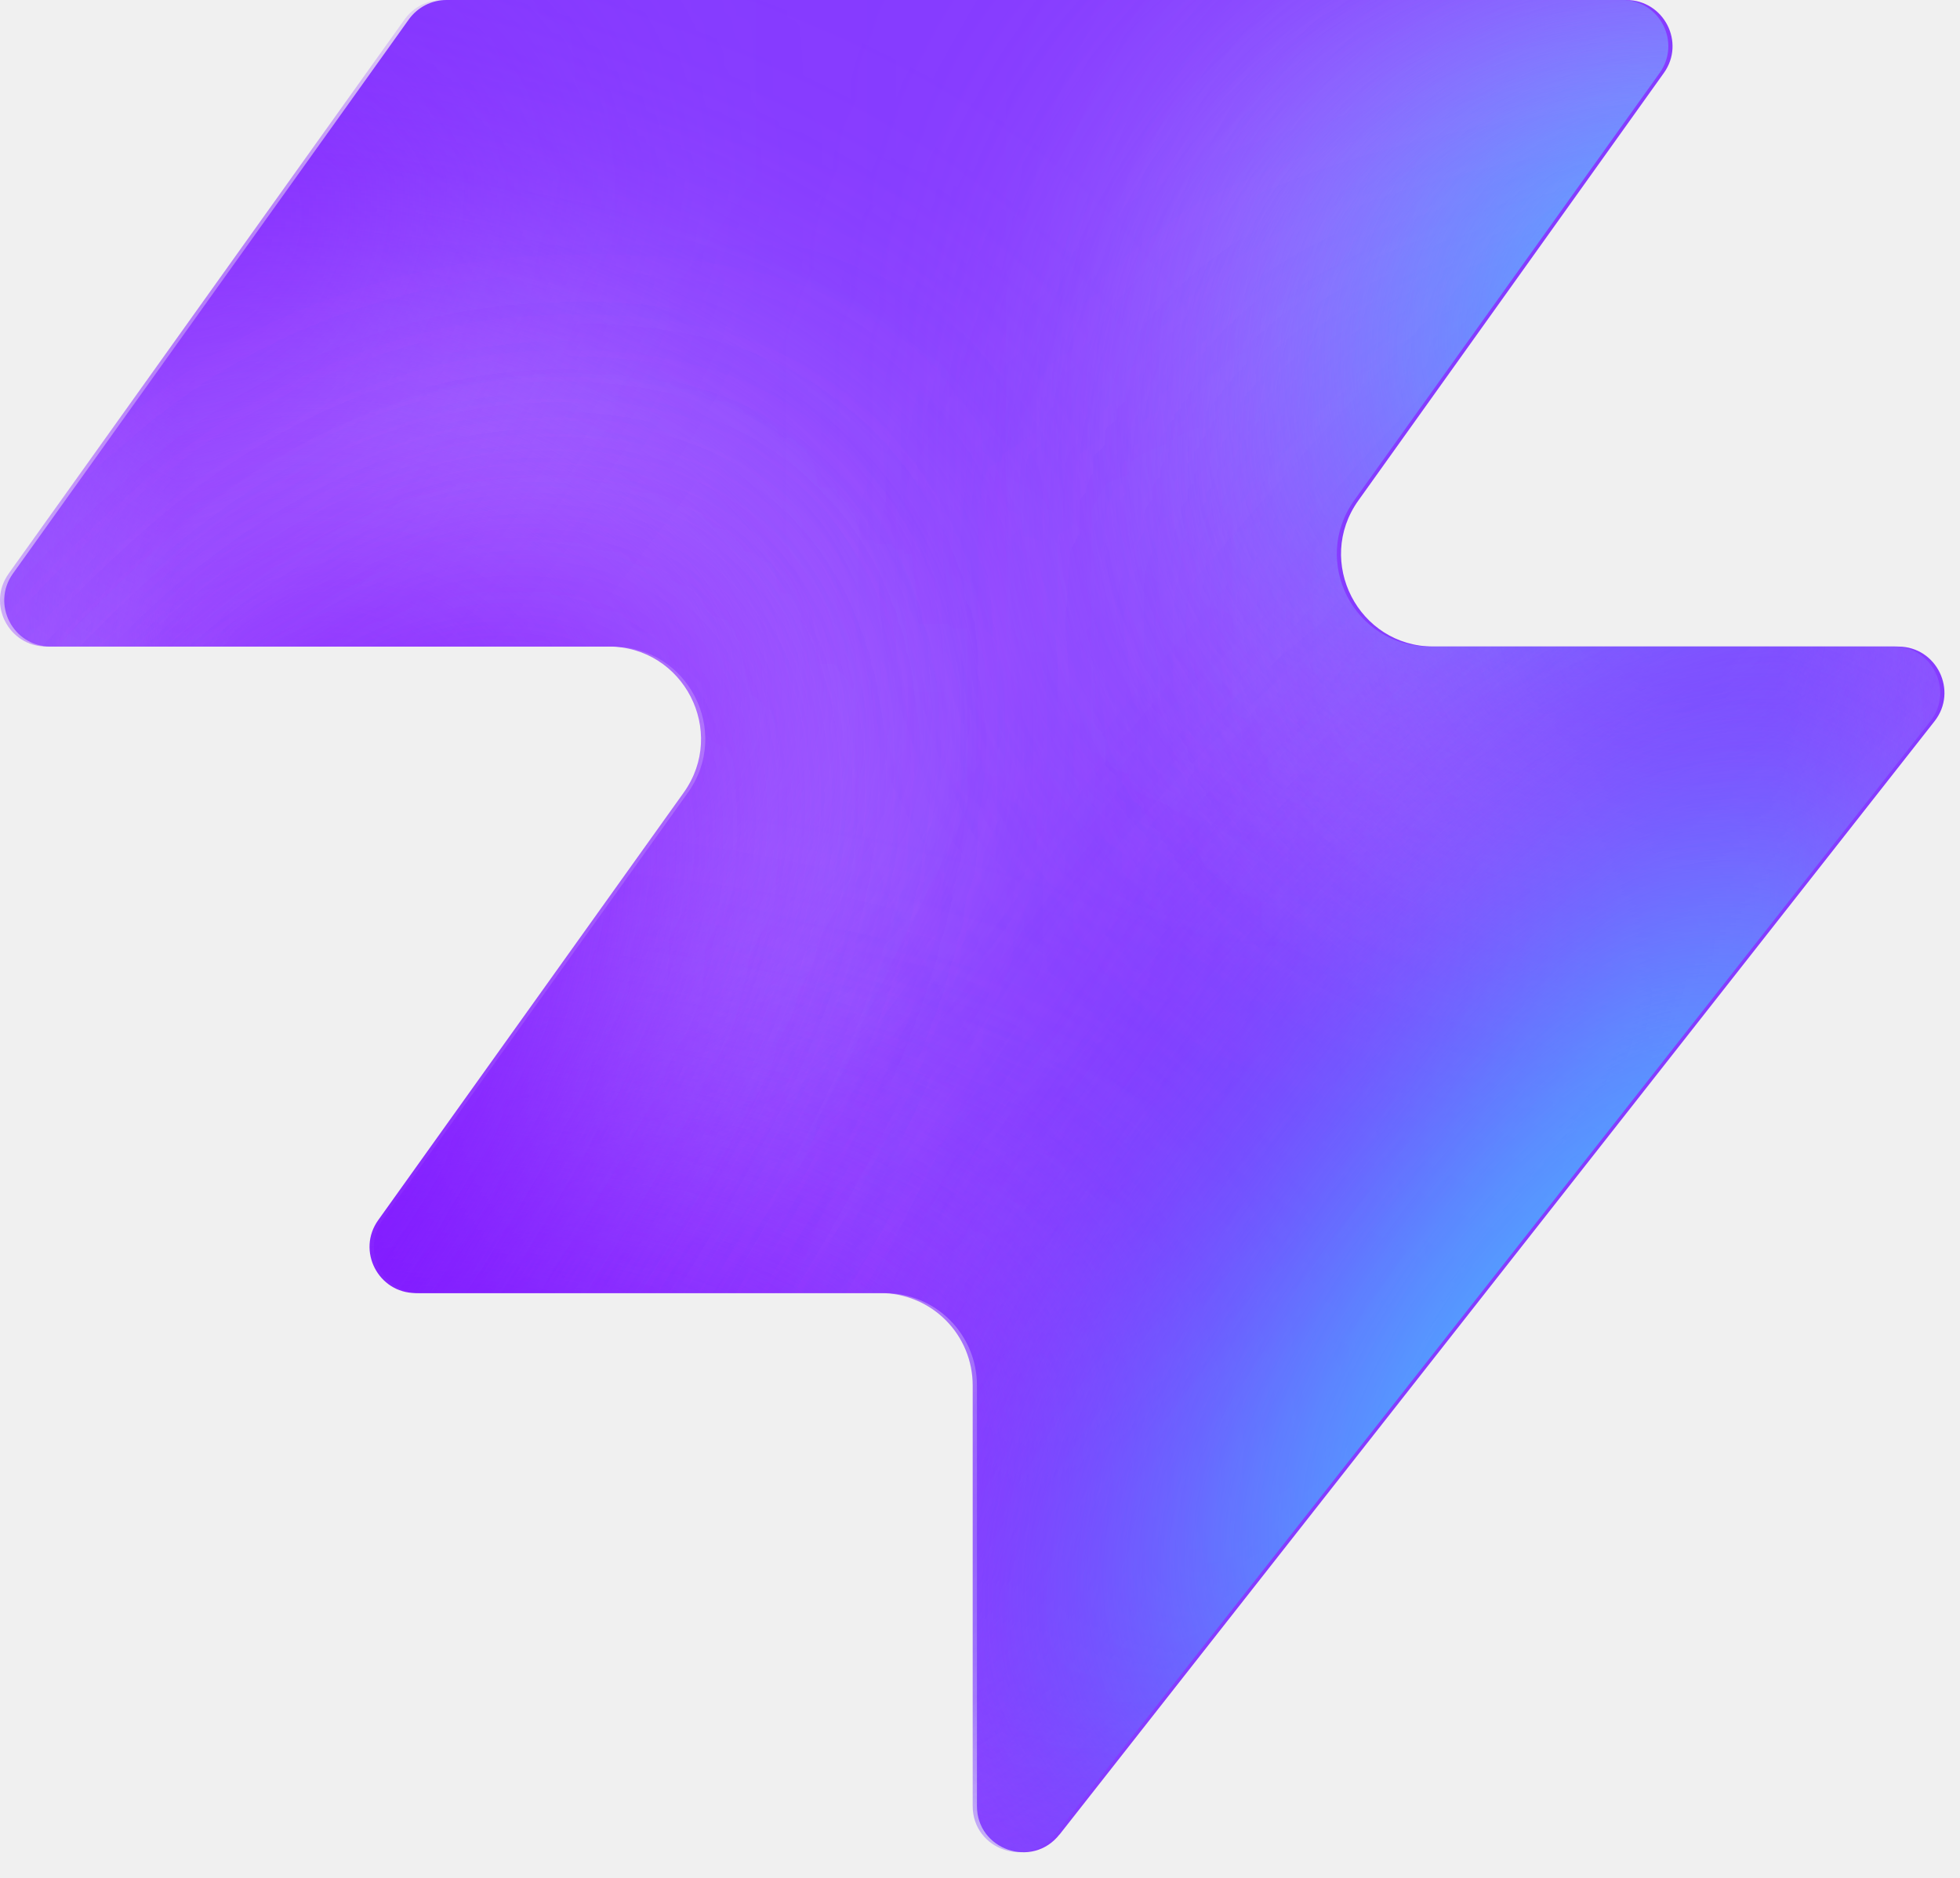
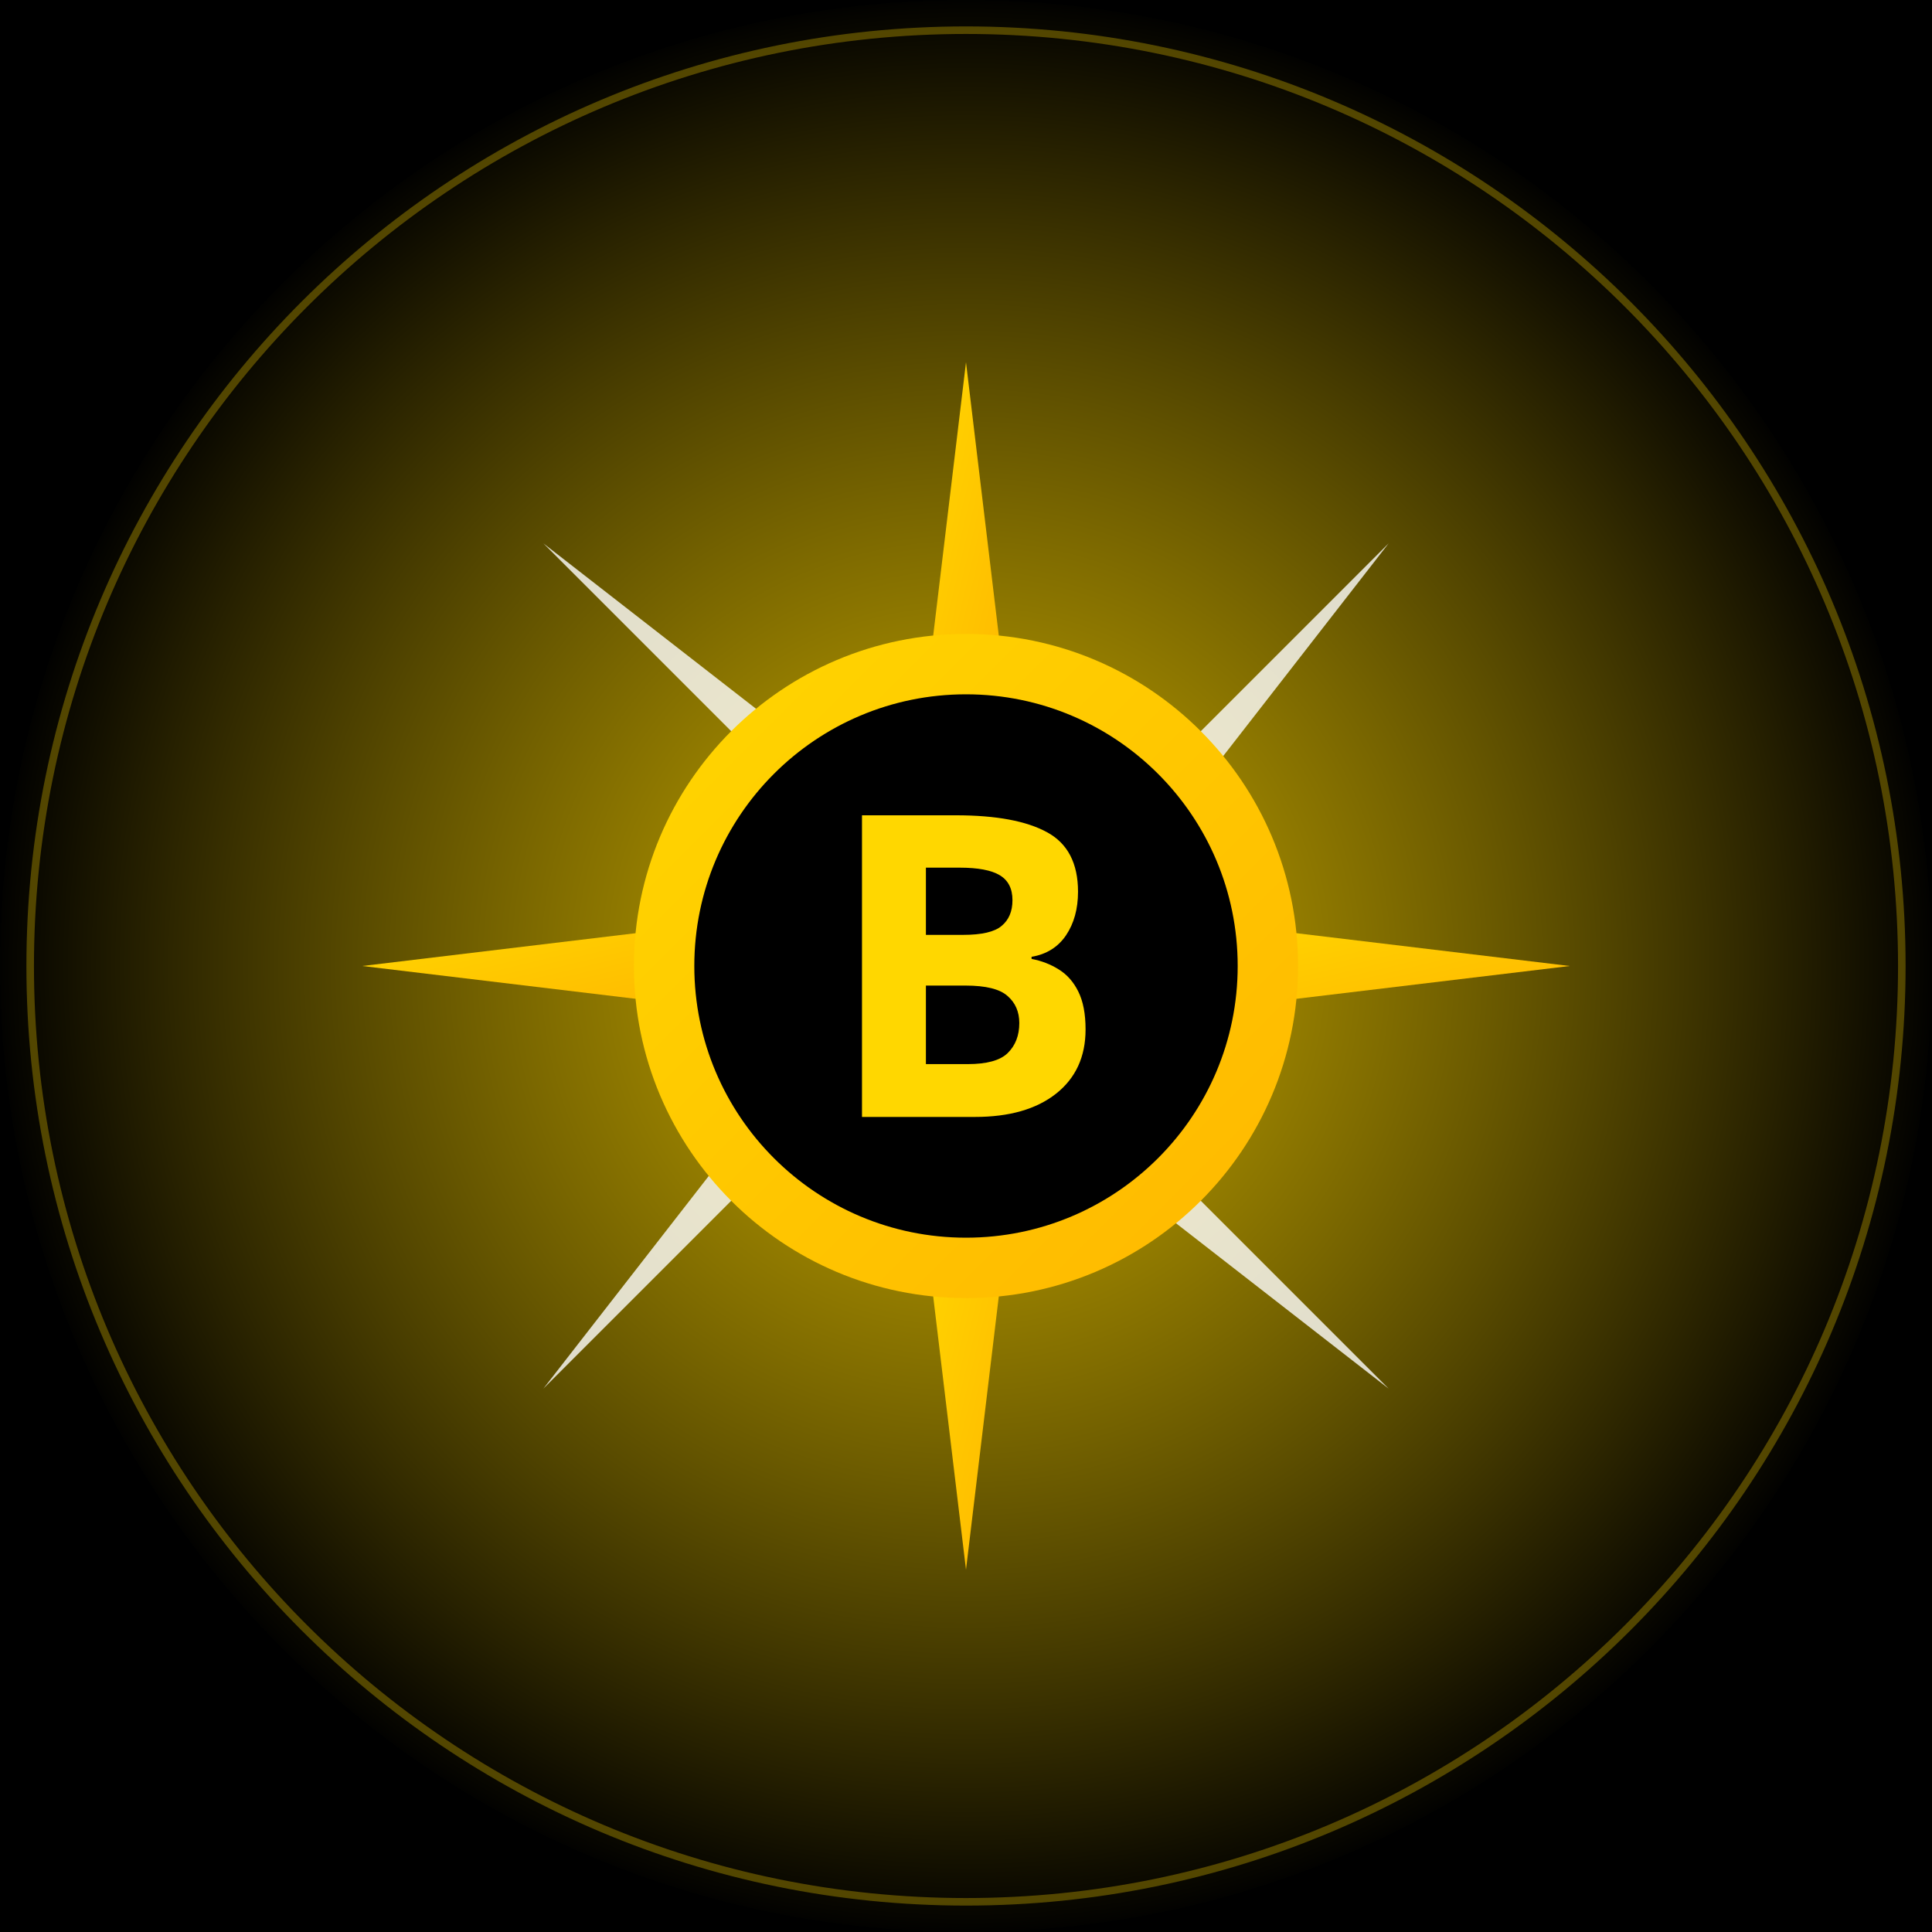
- <svg xmlns="http://www.w3.org/2000/svg" width="48" height="46" fill="none" viewBox="0 0 48 46">
-   <path fill="#863bff" d="M25.946 44.938c-.664.845-2.021.375-2.021-.698V33.937a2.26 2.26 0 0 0-2.262-2.262H10.287c-.92 0-1.456-1.04-.92-1.788l7.48-10.471c1.07-1.497 0-3.578-1.842-3.578H1.237c-.92 0-1.456-1.04-.92-1.788L10.013.474c.214-.297.556-.474.92-.474h28.894c.92 0 1.456 1.04.92 1.788l-7.48 10.471c-1.07 1.498 0 3.579 1.842 3.579h11.377c.943 0 1.473 1.088.89 1.83L25.947 44.94z" style="fill:#863bff;fill:color(display-p3 .525 .23 1);fill-opacity:1" />
-   <mask id="a" width="48" height="46" x="0" y="0" maskUnits="userSpaceOnUse" style="mask-type:alpha">
-     <path fill="#000" d="M25.842 44.938c-.664.844-2.021.375-2.021-.698V33.937a2.26 2.26 0 0 0-2.262-2.262H10.183c-.92 0-1.456-1.04-.92-1.788l7.48-10.471c1.07-1.498 0-3.579-1.842-3.579H1.133c-.92 0-1.456-1.04-.92-1.787L9.91.473c.214-.297.556-.474.92-.474h28.894c.92 0 1.456 1.04.92 1.788l-7.48 10.471c-1.07 1.498 0 3.578 1.842 3.578h11.377c.943 0 1.473 1.088.89 1.832L25.843 44.94z" style="fill:#000;fill-opacity:1" />
-   </mask>
-   <g mask="url(#a)">
-     <g filter="url(#b)">
-       <ellipse cx="5.508" cy="14.704" fill="#ede6ff" rx="5.508" ry="14.704" style="fill:#ede6ff;fill:color(display-p3 .927 .903 1);fill-opacity:1" transform="matrix(.00324 1 1 -.00324 -4.47 31.516)" />
-     </g>
-     <g filter="url(#c)">
-       <ellipse cx="10.399" cy="29.851" fill="#ede6ff" rx="10.399" ry="29.851" style="fill:#ede6ff;fill:color(display-p3 .927 .903 1);fill-opacity:1" transform="matrix(.00324 1 1 -.00324 -39.328 7.883)" />
-     </g>
-     <g filter="url(#d)">
-       <ellipse cx="5.508" cy="30.487" fill="#7e14ff" rx="5.508" ry="30.487" style="fill:#7e14ff;fill:color(display-p3 .492 .077 1);fill-opacity:1" transform="rotate(89.814 -25.913 -14.639)scale(1 -1)" />
-     </g>
-     <g filter="url(#e)">
-       <ellipse cx="5.508" cy="30.599" fill="#7e14ff" rx="5.508" ry="30.599" style="fill:#7e14ff;fill:color(display-p3 .492 .077 1);fill-opacity:1" transform="rotate(89.814 -32.644 -3.334)scale(1 -1)" />
-     </g>
-     <g filter="url(#f)">
-       <ellipse cx="5.508" cy="30.599" fill="#7e14ff" rx="5.508" ry="30.599" style="fill:#7e14ff;fill:color(display-p3 .492 .077 1);fill-opacity:1" transform="matrix(.00324 1 1 -.00324 -34.34 30.47)" />
-     </g>
-     <g filter="url(#g)">
-       <ellipse cx="14.072" cy="22.078" fill="#ede6ff" rx="14.072" ry="22.078" style="fill:#ede6ff;fill:color(display-p3 .927 .903 1);fill-opacity:1" transform="rotate(93.35 24.506 48.493)scale(-1 1)" />
-     </g>
-     <g filter="url(#h)">
-       <ellipse cx="3.47" cy="21.501" fill="#7e14ff" rx="3.47" ry="21.501" style="fill:#7e14ff;fill:color(display-p3 .492 .077 1);fill-opacity:1" transform="rotate(89.009 28.708 47.59)scale(-1 1)" />
-     </g>
-     <g filter="url(#i)">
-       <ellipse cx="3.47" cy="21.501" fill="#7e14ff" rx="3.47" ry="21.501" style="fill:#7e14ff;fill:color(display-p3 .492 .077 1);fill-opacity:1" transform="rotate(89.009 28.708 47.59)scale(-1 1)" />
-     </g>
-     <g filter="url(#j)">
-       <ellipse cx=".387" cy="8.972" fill="#7e14ff" rx="4.407" ry="29.108" style="fill:#7e14ff;fill:color(display-p3 .492 .077 1);fill-opacity:1" transform="rotate(39.51 .387 8.972)" />
-     </g>
-     <g filter="url(#k)">
-       <ellipse cx="47.523" cy="-6.092" fill="#7e14ff" rx="4.407" ry="29.108" style="fill:#7e14ff;fill:color(display-p3 .492 .077 1);fill-opacity:1" transform="rotate(37.892 47.523 -6.092)" />
-     </g>
-     <g filter="url(#l)">
-       <ellipse cx="41.412" cy="6.333" fill="#47bfff" rx="5.971" ry="9.665" style="fill:#47bfff;fill:color(display-p3 .28 .748 1);fill-opacity:1" transform="rotate(37.892 41.412 6.333)" />
-     </g>
-     <g filter="url(#m)">
-       <ellipse cx="-1.879" cy="38.332" fill="#7e14ff" rx="4.407" ry="29.108" style="fill:#7e14ff;fill:color(display-p3 .492 .077 1);fill-opacity:1" transform="rotate(37.892 -1.88 38.332)" />
-     </g>
-     <g filter="url(#n)">
-       <ellipse cx="-1.879" cy="38.332" fill="#7e14ff" rx="4.407" ry="29.108" style="fill:#7e14ff;fill:color(display-p3 .492 .077 1);fill-opacity:1" transform="rotate(37.892 -1.88 38.332)" />
-     </g>
-     <g filter="url(#o)">
-       <ellipse cx="35.651" cy="29.907" fill="#7e14ff" rx="4.407" ry="29.108" style="fill:#7e14ff;fill:color(display-p3 .492 .077 1);fill-opacity:1" transform="rotate(37.892 35.651 29.907)" />
-     </g>
-     <g filter="url(#p)">
-       <ellipse cx="38.418" cy="32.4" fill="#47bfff" rx="5.971" ry="15.297" style="fill:#47bfff;fill:color(display-p3 .28 .748 1);fill-opacity:1" transform="rotate(37.892 38.418 32.4)" />
-     </g>
+ <svg xmlns="http://www.w3.org/2000/svg" viewBox="0 0 128 128">
+   <defs>
+     <linearGradient id="goldGrad" x1="0%" y1="0%" x2="100%" y2="100%">
+       <stop offset="0%" style="stop-color:#FFD700;stop-opacity:1" />
+       <stop offset="50%" style="stop-color:#FFC700;stop-opacity:1" />
+       <stop offset="100%" style="stop-color:#FFB700;stop-opacity:1" />
+     </linearGradient>
+     <radialGradient id="glowGrad" cx="50%" cy="50%" r="50%">
+       <stop offset="0%" style="stop-color:#FFD700;stop-opacity:0.8" />
+       <stop offset="100%" style="stop-color:#000000;stop-opacity:1" />
+     </radialGradient>
+   </defs>
+   <rect width="128" height="128" fill="#000000" />
+   <circle cx="64" cy="64" r="64" fill="url(#glowGrad)" />
+   <g transform="translate(64, 64)">
+     <path d="M 0,-40 L 3,-15 L 0,-18 L -3,-15 Z" fill="url(#goldGrad)" />
+     <path d="M 0,40 L 3,15 L 0,18 L -3,15 Z" fill="url(#goldGrad)" />
+     <path d="M -40,0 L -15,3 L -18,0 L -15,-3 Z" fill="url(#goldGrad)" />
+     <path d="M 40,0 L 15,3 L 18,0 L 15,-3 Z" fill="url(#goldGrad)" />
+     <path d="M -28,-28 L -12,-12 L -14,-10 L -10,-14 Z" fill="#FFFFFF" opacity="0.8" />
+     <path d="M 28,-28 L 12,-12 L 10,-14 L 14,-10 Z" fill="#FFFFFF" opacity="0.8" />
+     <path d="M -28,28 L -12,12 L -10,14 L -14,10 Z" fill="#FFFFFF" opacity="0.8" />
+     <path d="M 28,28 L 12,12 L 14,10 L 10,14 Z" fill="#FFFFFF" opacity="0.8" />
+     <circle cx="0" cy="0" r="22" fill="url(#goldGrad)" />
+     <circle cx="0" cy="0" r="18" fill="#000000" />
+     <text x="0" y="10" font-family="Arial Black, sans-serif" font-size="28" font-weight="900" fill="#FFD700" text-anchor="middle" style="font-weight: 900; letter-spacing: -2px;">B</text>
  </g>
-   <defs>
-     <filter id="b" width="60.045" height="41.654" x="-19.77" y="16.149" color-interpolation-filters="sRGB" filterUnits="userSpaceOnUse">
-       <feFlood flood-opacity="0" result="BackgroundImageFix" />
-       <feBlend in="SourceGraphic" in2="BackgroundImageFix" result="shape" />
-       <feGaussianBlur result="effect1_foregroundBlur_2002_17158" stdDeviation="7.659" />
-     </filter>
-     <filter id="c" width="90.34" height="51.437" x="-54.613" y="-7.533" color-interpolation-filters="sRGB" filterUnits="userSpaceOnUse">
-       <feFlood flood-opacity="0" result="BackgroundImageFix" />
-       <feBlend in="SourceGraphic" in2="BackgroundImageFix" result="shape" />
-       <feGaussianBlur result="effect1_foregroundBlur_2002_17158" stdDeviation="7.659" />
-     </filter>
-     <filter id="d" width="79.355" height="29.4" x="-49.64" y="2.03" color-interpolation-filters="sRGB" filterUnits="userSpaceOnUse">
-       <feFlood flood-opacity="0" result="BackgroundImageFix" />
-       <feBlend in="SourceGraphic" in2="BackgroundImageFix" result="shape" />
-       <feGaussianBlur result="effect1_foregroundBlur_2002_17158" stdDeviation="4.596" />
-     </filter>
-     <filter id="e" width="79.579" height="29.4" x="-45.045" y="20.029" color-interpolation-filters="sRGB" filterUnits="userSpaceOnUse">
-       <feFlood flood-opacity="0" result="BackgroundImageFix" />
-       <feBlend in="SourceGraphic" in2="BackgroundImageFix" result="shape" />
-       <feGaussianBlur result="effect1_foregroundBlur_2002_17158" stdDeviation="4.596" />
-     </filter>
-     <filter id="f" width="79.579" height="29.4" x="-43.513" y="21.178" color-interpolation-filters="sRGB" filterUnits="userSpaceOnUse">
-       <feFlood flood-opacity="0" result="BackgroundImageFix" />
-       <feBlend in="SourceGraphic" in2="BackgroundImageFix" result="shape" />
-       <feGaussianBlur result="effect1_foregroundBlur_2002_17158" stdDeviation="4.596" />
-     </filter>
-     <filter id="g" width="74.749" height="58.852" x="15.756" y="-17.901" color-interpolation-filters="sRGB" filterUnits="userSpaceOnUse">
-       <feFlood flood-opacity="0" result="BackgroundImageFix" />
-       <feBlend in="SourceGraphic" in2="BackgroundImageFix" result="shape" />
-       <feGaussianBlur result="effect1_foregroundBlur_2002_17158" stdDeviation="7.659" />
-     </filter>
-     <filter id="h" width="61.377" height="25.362" x="23.548" y="2.284" color-interpolation-filters="sRGB" filterUnits="userSpaceOnUse">
-       <feFlood flood-opacity="0" result="BackgroundImageFix" />
-       <feBlend in="SourceGraphic" in2="BackgroundImageFix" result="shape" />
-       <feGaussianBlur result="effect1_foregroundBlur_2002_17158" stdDeviation="4.596" />
-     </filter>
-     <filter id="i" width="61.377" height="25.362" x="23.548" y="2.284" color-interpolation-filters="sRGB" filterUnits="userSpaceOnUse">
-       <feFlood flood-opacity="0" result="BackgroundImageFix" />
-       <feBlend in="SourceGraphic" in2="BackgroundImageFix" result="shape" />
-       <feGaussianBlur result="effect1_foregroundBlur_2002_17158" stdDeviation="4.596" />
-     </filter>
-     <filter id="j" width="56.045" height="63.649" x="-27.636" y="-22.853" color-interpolation-filters="sRGB" filterUnits="userSpaceOnUse">
-       <feFlood flood-opacity="0" result="BackgroundImageFix" />
-       <feBlend in="SourceGraphic" in2="BackgroundImageFix" result="shape" />
-       <feGaussianBlur result="effect1_foregroundBlur_2002_17158" stdDeviation="4.596" />
-     </filter>
-     <filter id="k" width="54.814" height="64.646" x="20.116" y="-38.415" color-interpolation-filters="sRGB" filterUnits="userSpaceOnUse">
-       <feFlood flood-opacity="0" result="BackgroundImageFix" />
-       <feBlend in="SourceGraphic" in2="BackgroundImageFix" result="shape" />
-       <feGaussianBlur result="effect1_foregroundBlur_2002_17158" stdDeviation="4.596" />
-     </filter>
-     <filter id="l" width="33.541" height="35.313" x="24.641" y="-11.323" color-interpolation-filters="sRGB" filterUnits="userSpaceOnUse">
-       <feFlood flood-opacity="0" result="BackgroundImageFix" />
-       <feBlend in="SourceGraphic" in2="BackgroundImageFix" result="shape" />
-       <feGaussianBlur result="effect1_foregroundBlur_2002_17158" stdDeviation="4.596" />
-     </filter>
-     <filter id="m" width="54.814" height="64.646" x="-29.286" y="6.009" color-interpolation-filters="sRGB" filterUnits="userSpaceOnUse">
-       <feFlood flood-opacity="0" result="BackgroundImageFix" />
-       <feBlend in="SourceGraphic" in2="BackgroundImageFix" result="shape" />
-       <feGaussianBlur result="effect1_foregroundBlur_2002_17158" stdDeviation="4.596" />
-     </filter>
-     <filter id="n" width="54.814" height="64.646" x="-29.286" y="6.009" color-interpolation-filters="sRGB" filterUnits="userSpaceOnUse">
-       <feFlood flood-opacity="0" result="BackgroundImageFix" />
-       <feBlend in="SourceGraphic" in2="BackgroundImageFix" result="shape" />
-       <feGaussianBlur result="effect1_foregroundBlur_2002_17158" stdDeviation="4.596" />
-     </filter>
-     <filter id="o" width="54.814" height="64.646" x="8.244" y="-2.416" color-interpolation-filters="sRGB" filterUnits="userSpaceOnUse">
-       <feFlood flood-opacity="0" result="BackgroundImageFix" />
-       <feBlend in="SourceGraphic" in2="BackgroundImageFix" result="shape" />
-       <feGaussianBlur result="effect1_foregroundBlur_2002_17158" stdDeviation="4.596" />
-     </filter>
-     <filter id="p" width="39.409" height="43.623" x="18.713" y="10.588" color-interpolation-filters="sRGB" filterUnits="userSpaceOnUse">
-       <feFlood flood-opacity="0" result="BackgroundImageFix" />
-       <feBlend in="SourceGraphic" in2="BackgroundImageFix" result="shape" />
-       <feGaussianBlur result="effect1_foregroundBlur_2002_17158" stdDeviation="4.596" />
-     </filter>
-   </defs>
+   <circle cx="64" cy="64" r="62" fill="none" stroke="#FFD700" stroke-width="0.5" opacity="0.3" />
</svg>
